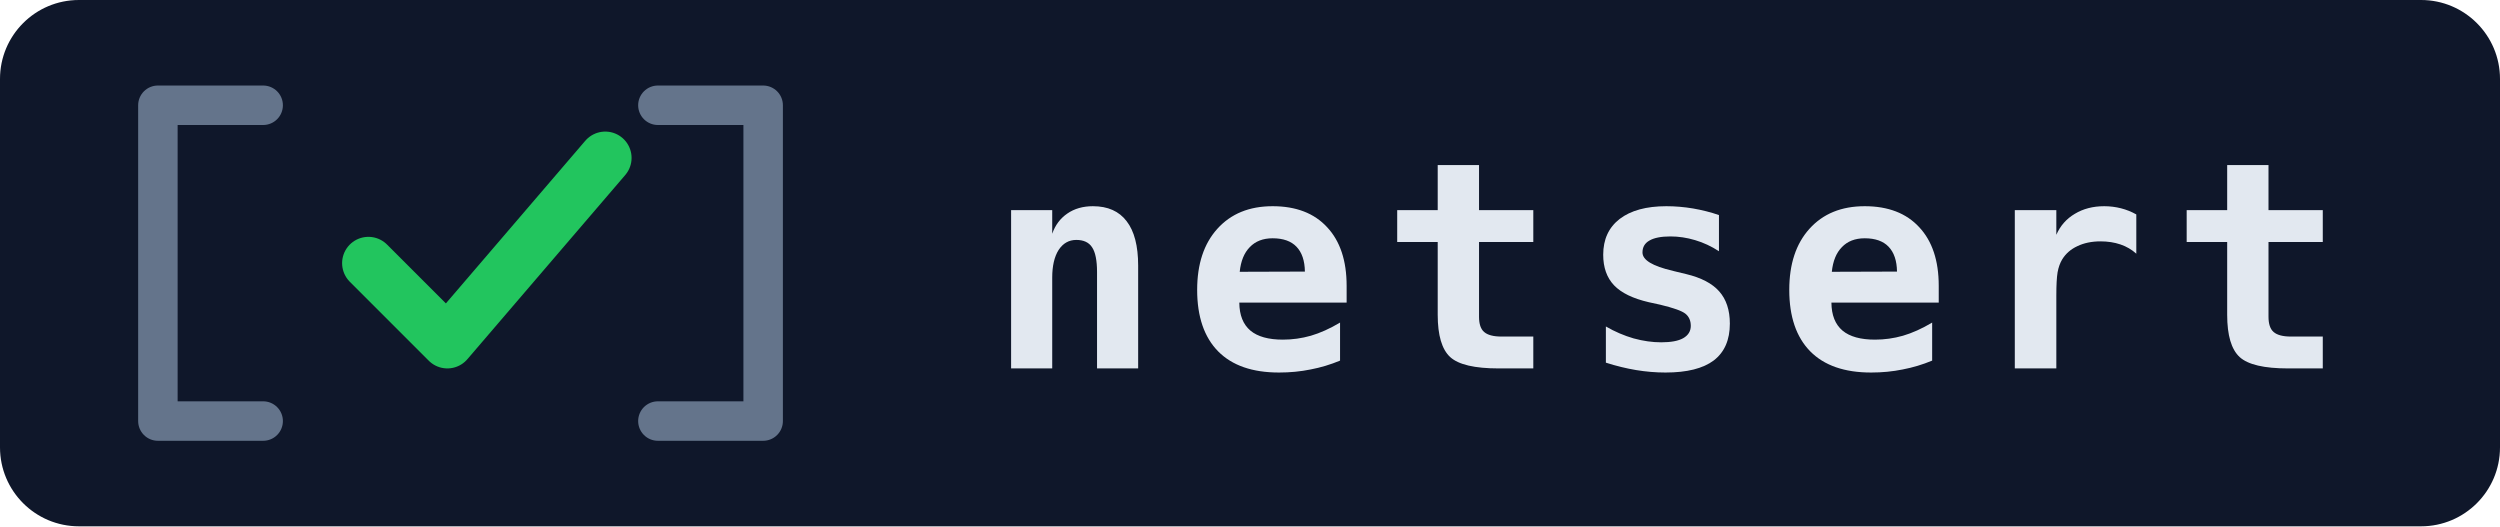
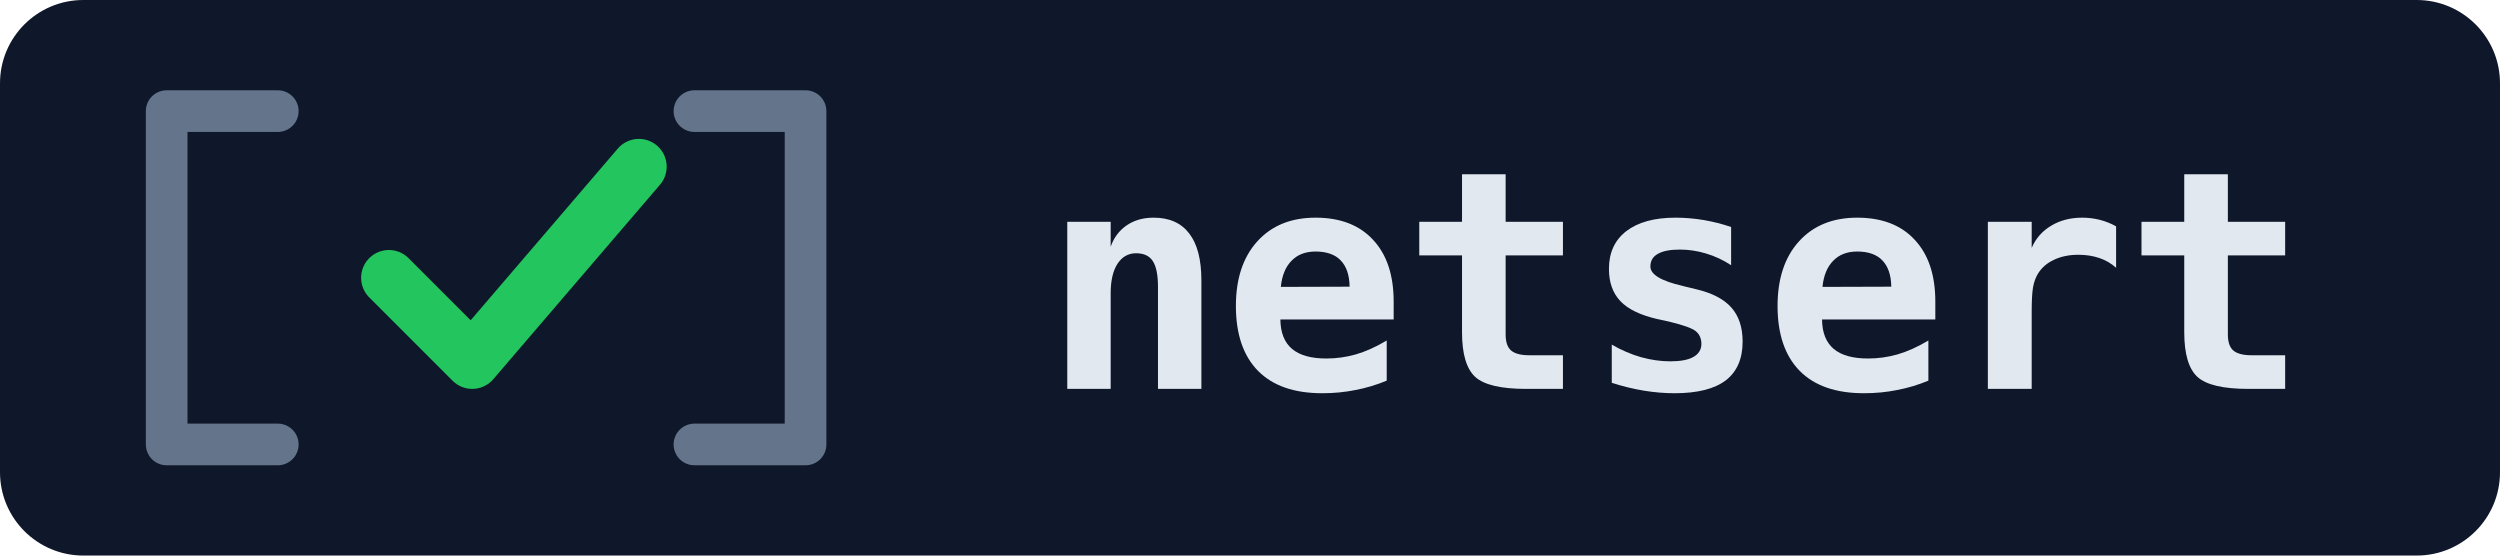
- <svg xmlns="http://www.w3.org/2000/svg" viewBox="0 0 190 40">
-   <rect x="0" y="0" width="190" height="40" rx="6" fill="#0f172a" />
+ <svg xmlns="http://www.w3.org/2000/svg" viewBox="0 0 180 40">
+   <rect x="0" y="0" width="180" height="40" rx="6" fill="#0f172a" />
  <path d="M12 8 L12 32 M12 8 L20 8 M12 32 L20 32" stroke="#64748b" stroke-width="3" fill="none" stroke-linecap="round" />
  <path d="M28 20 L34 26 L46 12" stroke="#22c55e" stroke-width="4" fill="none" stroke-linecap="round" stroke-linejoin="round" />
  <path d="M58 8 L58 32 M50 8 L58 8 M50 32 L58 32" stroke="#64748b" stroke-width="3" fill="none" stroke-linecap="round" />
  <text x="75" y="28" font-family="monospace" font-size="22" font-weight="600" fill="#e2e8f0">n</text>
-   <text x="90" y="28" font-family="monospace" font-size="22" font-weight="600" fill="#e2e8f0">e</text>
-   <text x="105" y="28" font-family="monospace" font-size="22" font-weight="600" fill="#e2e8f0">t</text>
-   <text x="120" y="28" font-family="monospace" font-size="22" font-weight="600" fill="#e2e8f0">s</text>
-   <text x="135" y="28" font-family="monospace" font-size="22" font-weight="600" fill="#e2e8f0">e</text>
-   <text x="150" y="28" font-family="monospace" font-size="22" font-weight="600" fill="#e2e8f0">r</text>
-   <text x="165" y="28" font-family="monospace" font-size="22" font-weight="600" fill="#e2e8f0">t</text>
+   <text x="88" y="28" font-family="monospace" font-size="22" font-weight="600" fill="#e2e8f0">e</text>
+   <text x="101" y="28" font-family="monospace" font-size="22" font-weight="600" fill="#e2e8f0">t</text>
+   <text x="114" y="28" font-family="monospace" font-size="22" font-weight="600" fill="#e2e8f0">s</text>
+   <text x="127" y="28" font-family="monospace" font-size="22" font-weight="600" fill="#e2e8f0">e</text>
+   <text x="140" y="28" font-family="monospace" font-size="22" font-weight="600" fill="#e2e8f0">r</text>
+   <text x="153" y="28" font-family="monospace" font-size="22" font-weight="600" fill="#e2e8f0">t</text>
</svg>
